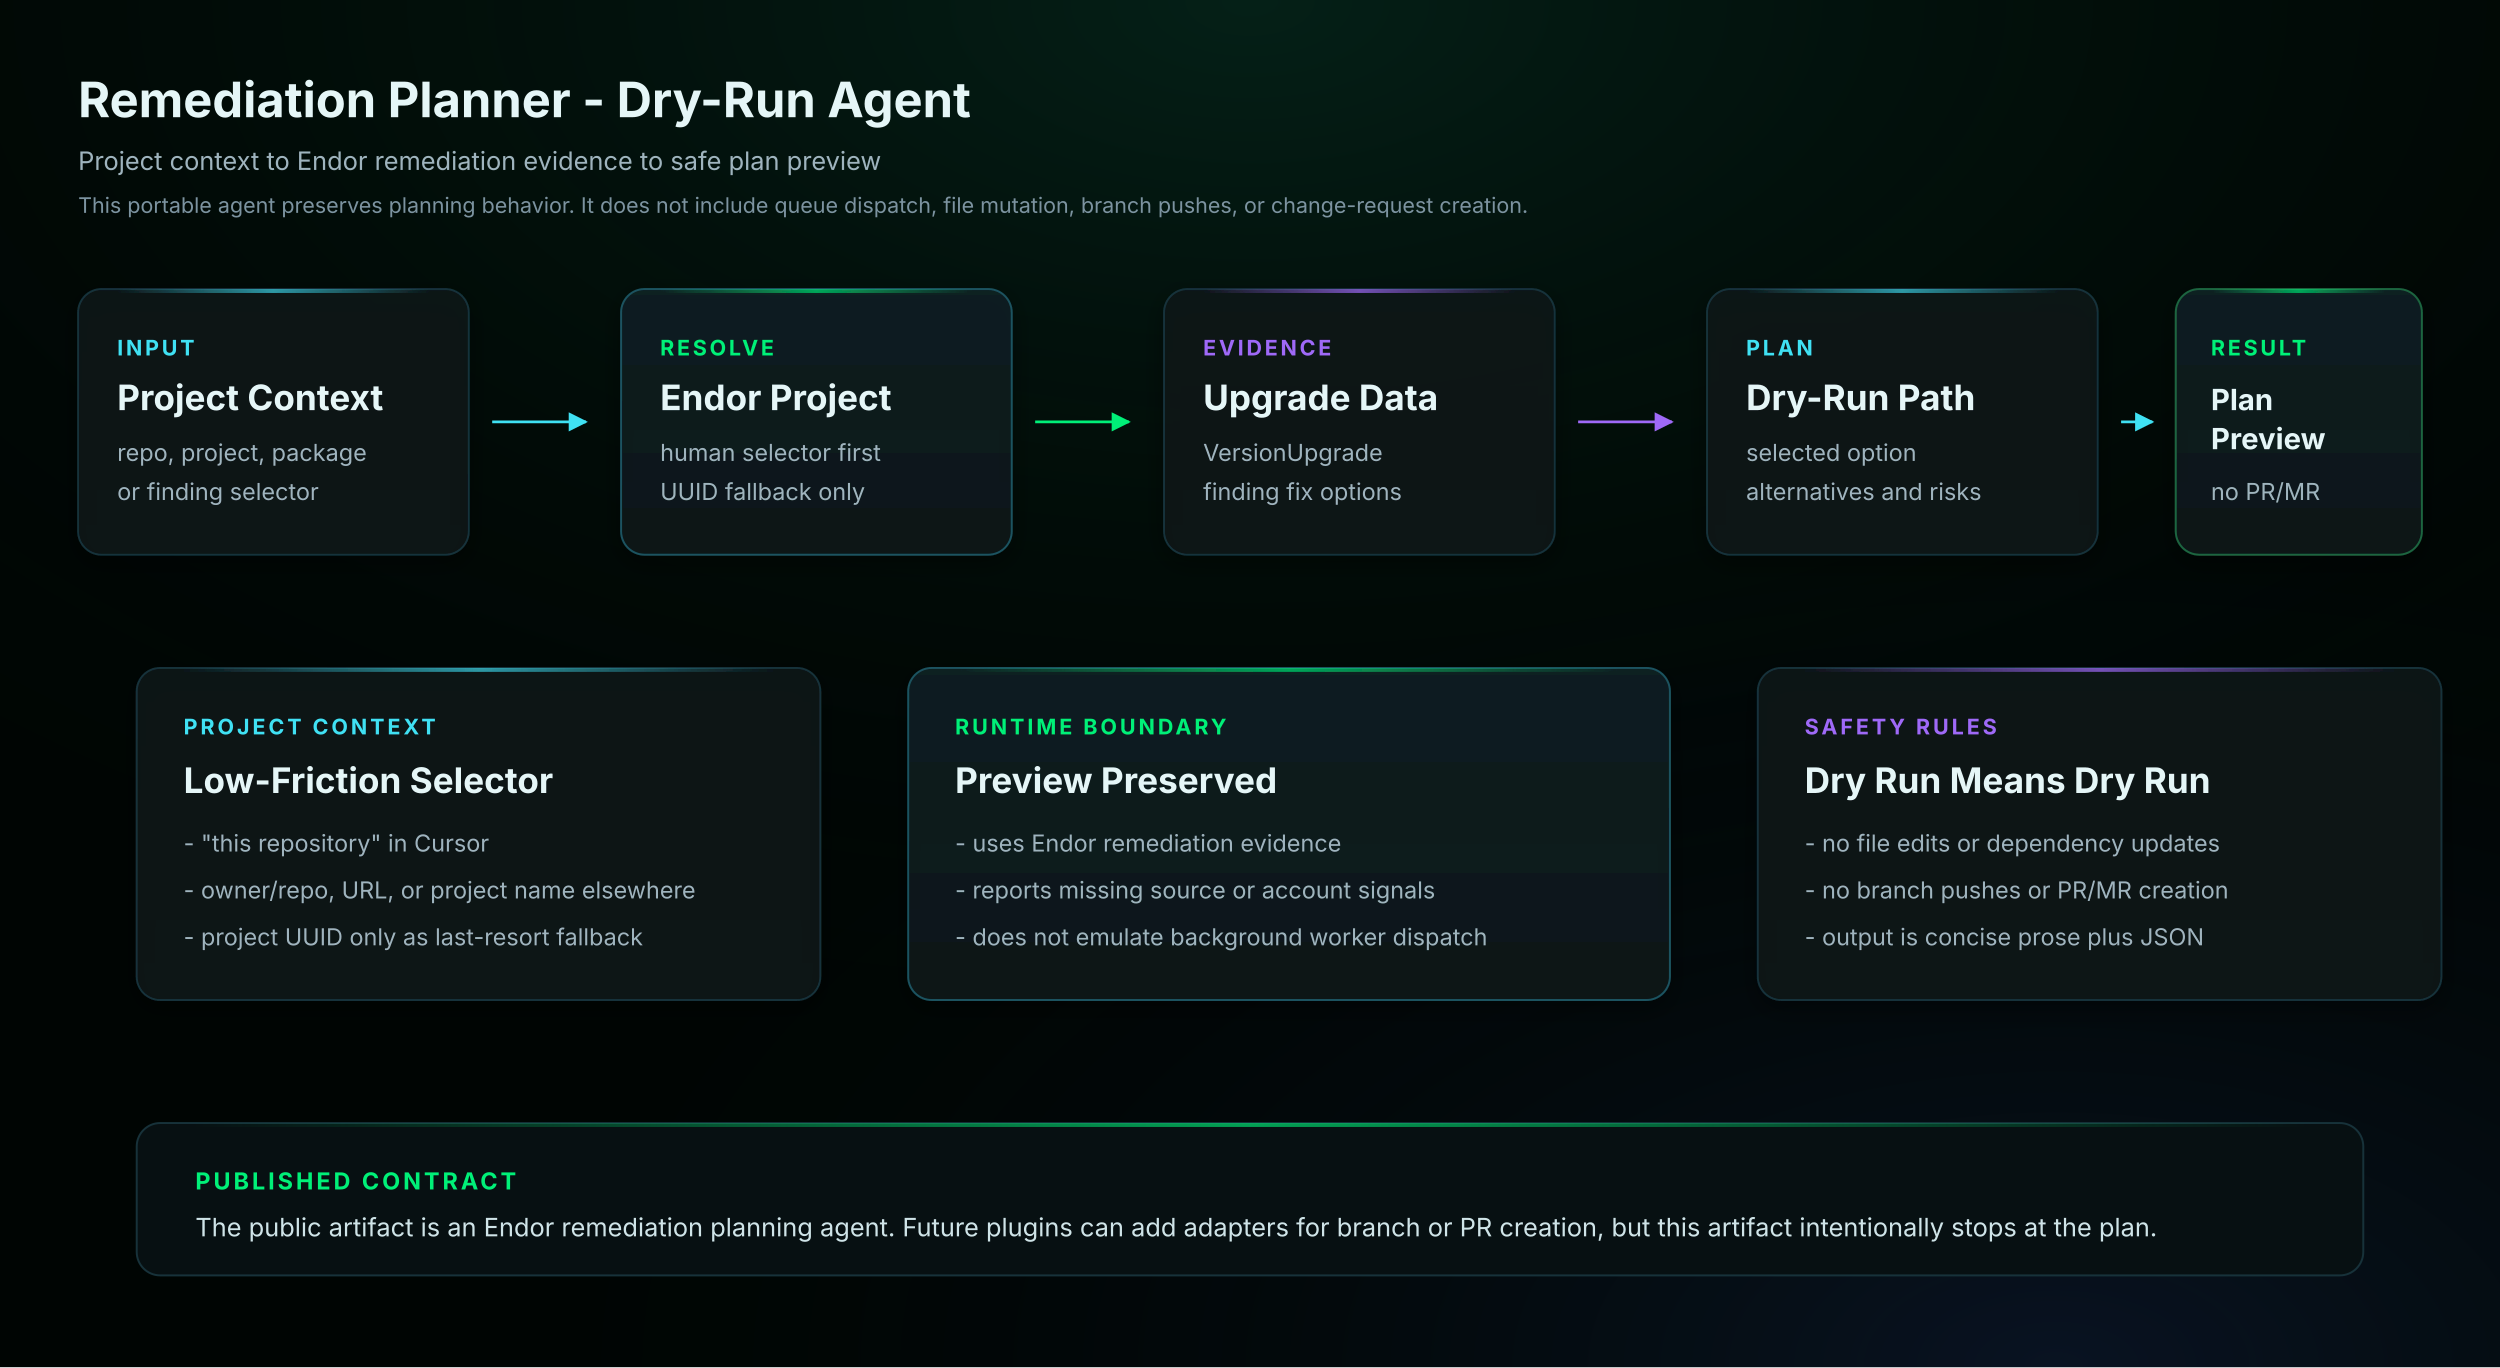
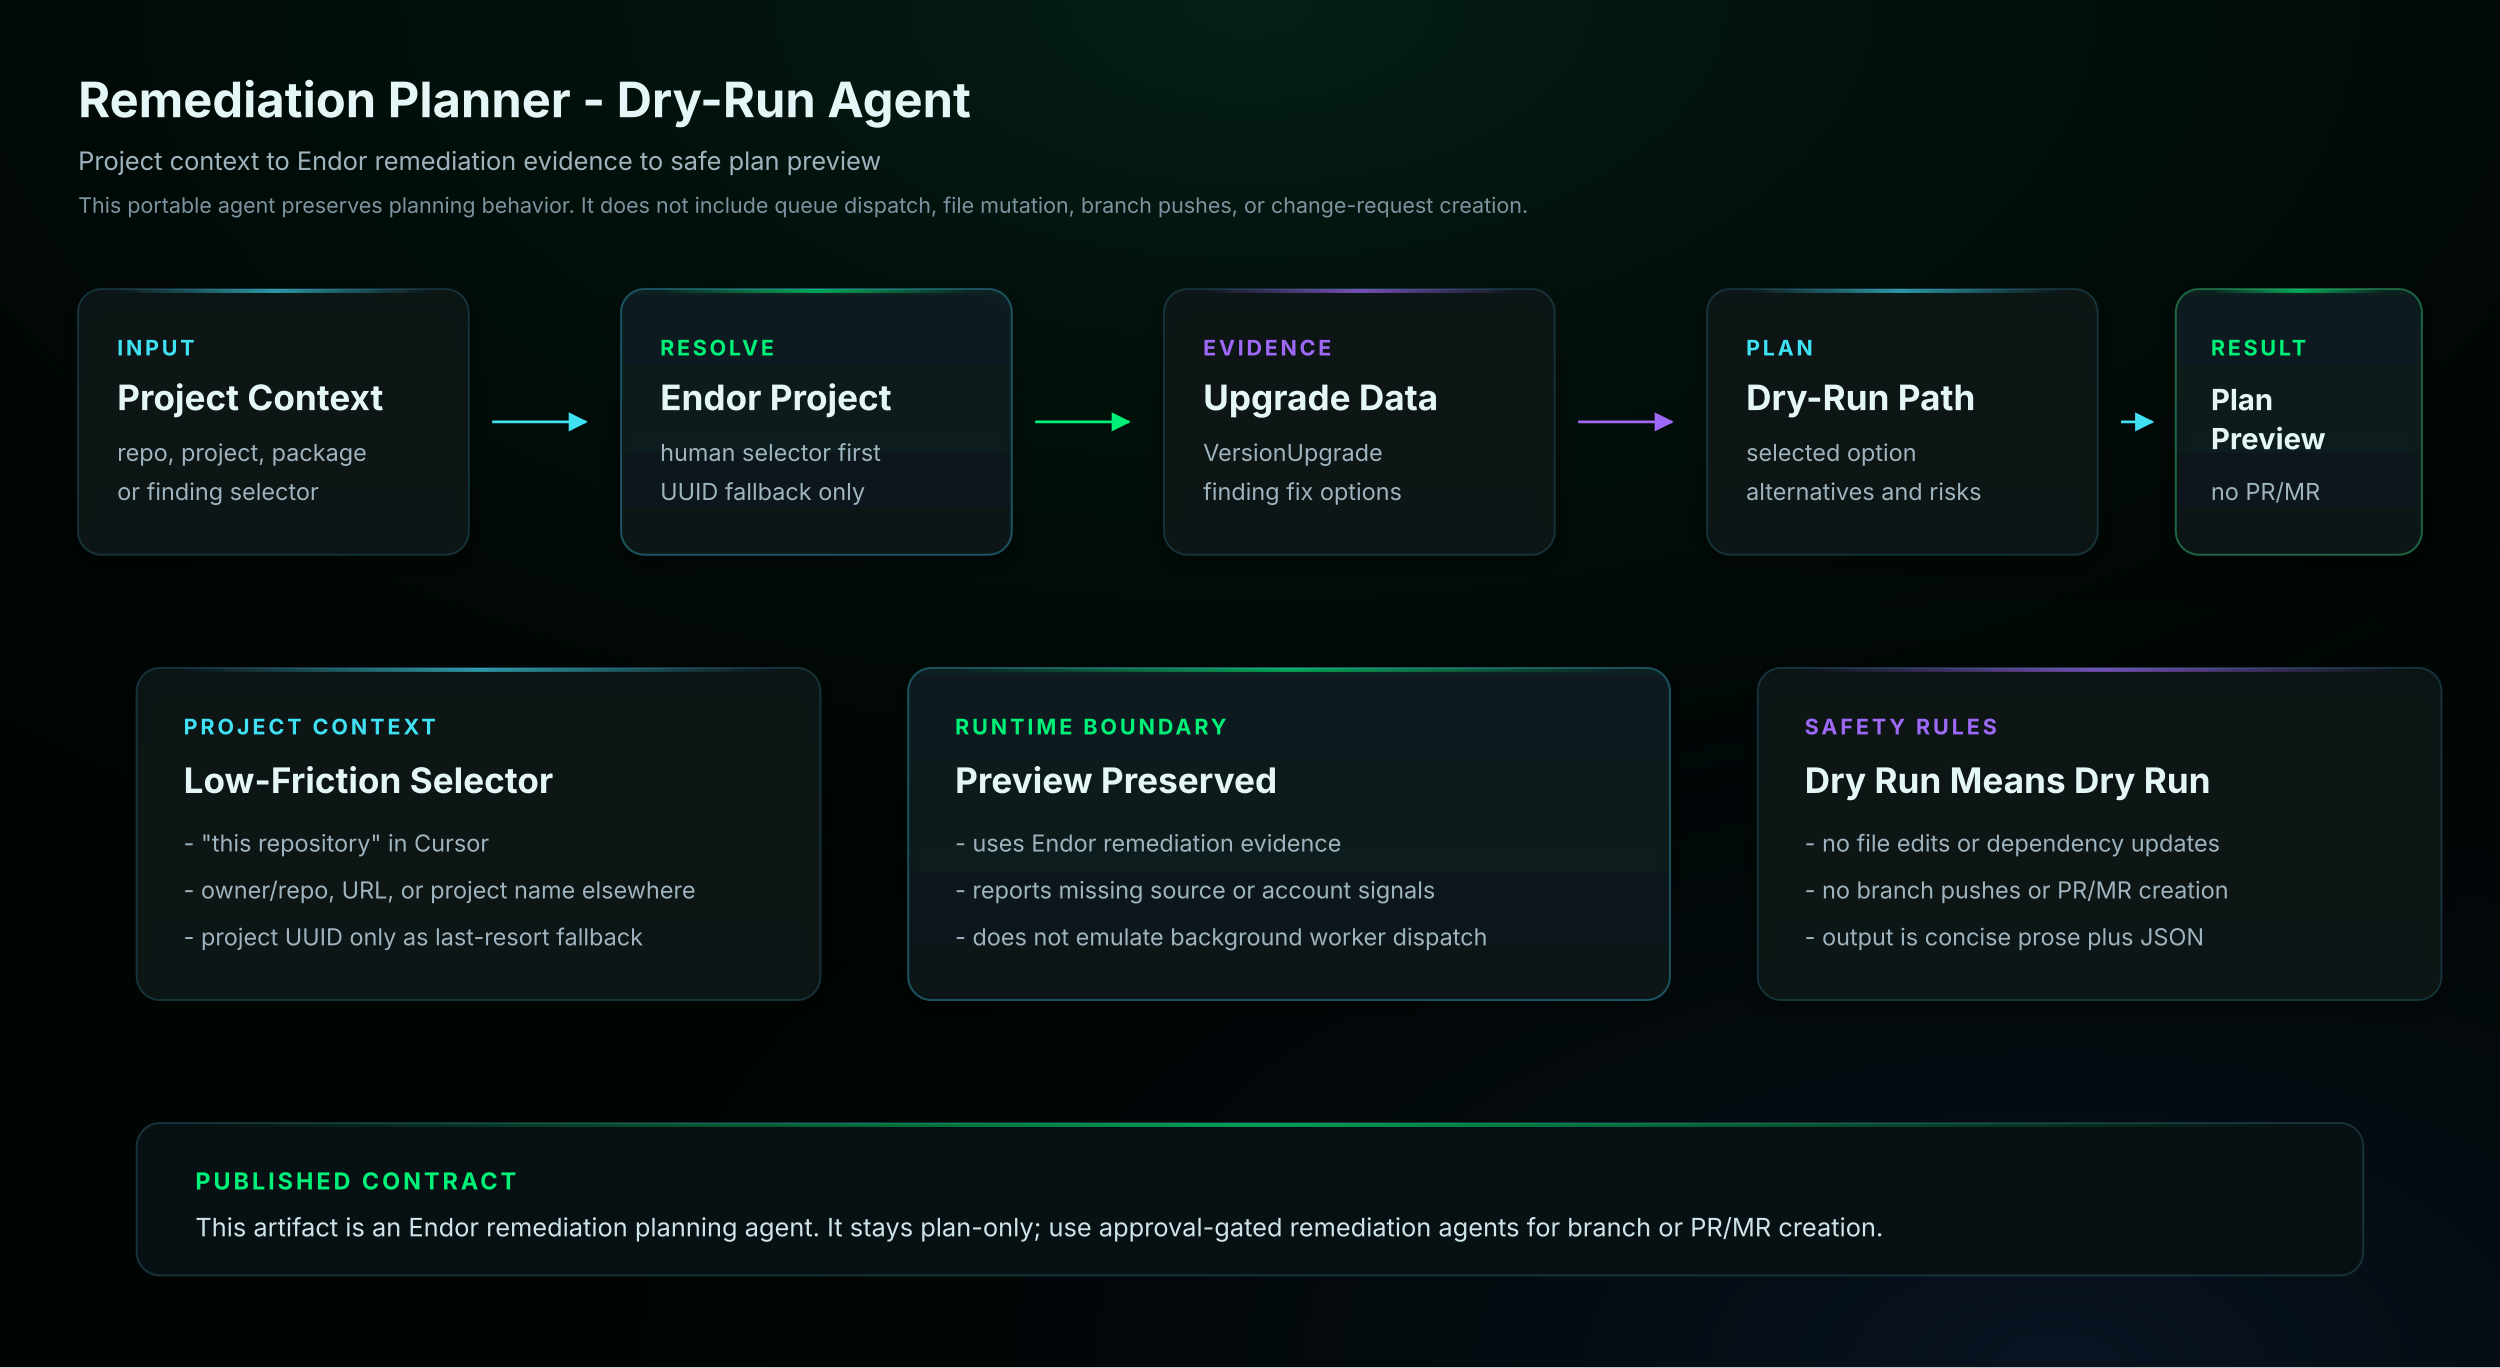
<svg xmlns="http://www.w3.org/2000/svg" viewBox="0 0 1280 700" font-family="-apple-system, BlinkMacSystemFont, 'Segoe UI', Inter, Geist, sans-serif">
  <defs>
    <radialGradient id="bgGlow" cx="50%" cy="0%" r="80%">
      <stop offset="0%" stop-color="#0a3d2c" stop-opacity="0.48" />
      <stop offset="100%" stop-color="#000503" stop-opacity="0" />
    </radialGradient>
    <radialGradient id="bgGlow2" cx="82%" cy="100%" r="65%">
      <stop offset="0%" stop-color="#1a2f5e" stop-opacity="0.34" />
      <stop offset="100%" stop-color="#000503" stop-opacity="0" />
    </radialGradient>
    <linearGradient id="cardGlass" x1="0%" y1="0%" x2="0%" y2="100%">
      <stop offset="0%" stop-color="#0d1518" stop-opacity="0.94" />
      <stop offset="100%" stop-color="#0a1112" stop-opacity="0.97" />
    </linearGradient>
    <linearGradient id="cardGlassActive" x1="0%" y1="0%" x2="0%" y2="100%">
      <stop offset="0%" stop-color="#0e2023" stop-opacity="0.96" />
      <stop offset="100%" stop-color="#091517" stop-opacity="0.98" />
    </linearGradient>
    <linearGradient id="hairline" x1="0%" y1="0%" x2="100%" y2="0%">
      <stop offset="0%" stop-color="#3fe1f3" stop-opacity="0" />
      <stop offset="50%" stop-color="#3fe1f3" stop-opacity="0.64" />
      <stop offset="100%" stop-color="#3fe1f3" stop-opacity="0" />
    </linearGradient>
    <linearGradient id="hairlineGreen" x1="0%" y1="0%" x2="100%" y2="0%">
      <stop offset="0%" stop-color="#00f078" stop-opacity="0" />
      <stop offset="50%" stop-color="#00f078" stop-opacity="0.64" />
      <stop offset="100%" stop-color="#00f078" stop-opacity="0" />
    </linearGradient>
    <linearGradient id="hairlinePurple" x1="0%" y1="0%" x2="100%" y2="0%">
      <stop offset="0%" stop-color="#9f69f7" stop-opacity="0" />
      <stop offset="50%" stop-color="#9f69f7" stop-opacity="0.70" />
      <stop offset="100%" stop-color="#9f69f7" stop-opacity="0" />
    </linearGradient>
    <filter id="cardShadow" x="-10%" y="-10%" width="120%" height="130%">
      <feGaussianBlur in="SourceAlpha" stdDeviation="6" />
      <feOffset dx="0" dy="4" />
      <feComponentTransfer>
        <feFuncA type="linear" slope="0.42" />
      </feComponentTransfer>
      <feMerge>
        <feMergeNode />
        <feMergeNode in="SourceGraphic" />
      </feMerge>
    </filter>
    <marker id="arrowCyan" viewBox="0 0 10 10" refX="9" refY="5" markerWidth="7" markerHeight="7" orient="auto-start-reverse">
      <path d="M 0 0 L 10 5 L 0 10 z" fill="#3fe1f3" />
    </marker>
    <marker id="arrowGreen" viewBox="0 0 10 10" refX="9" refY="5" markerWidth="7" markerHeight="7" orient="auto-start-reverse">
      <path d="M 0 0 L 10 5 L 0 10 z" fill="#00f078" />
    </marker>
    <marker id="arrowPurple" viewBox="0 0 10 10" refX="9" refY="5" markerWidth="7" markerHeight="7" orient="auto-start-reverse">
      <path d="M 0 0 L 10 5 L 0 10 z" fill="#9f69f7" />
    </marker>
  </defs>
  <rect width="1280" height="700" fill="#000503" />
  <rect width="1280" height="700" fill="url(#bgGlow)" />
  <rect width="1280" height="700" fill="url(#bgGlow2)" />
  <g transform="translate(40, 34)">
    <text x="0" y="26" font-size="25" font-weight="700" fill="#e5f6f7">Remediation Planner - Dry-Run Agent</text>
    <text x="0" y="53" font-size="13" fill="#9fb4be">Project context to Endor remediation evidence to safe plan preview</text>
    <text x="0" y="75" font-size="11" fill="#7c93a0">This portable agent preserves planning behavior. It does not include queue dispatch, file mutation, branch pushes, or change-request creation.</text>
  </g>
  <g transform="translate(40, 148)">
    <g filter="url(#cardShadow)">
      <rect width="200" height="136" rx="12" fill="url(#cardGlass)" stroke="#17323a" />
      <rect x="20" y="0" width="160" height="2" fill="url(#hairline)" />
      <text x="20" y="34" font-size="11" font-weight="700" fill="#3fe1f3" letter-spacing="1.4">INPUT</text>
      <text x="20" y="62" font-size="18" font-weight="700" fill="#e5f6f7">Project Context</text>
      <text x="20" y="88" font-size="12" fill="#9fb4be">repo, project, package</text>
      <text x="20" y="108" font-size="12" fill="#9fb4be">or finding selector</text>
    </g>
    <line x1="212" y1="68" x2="260" y2="68" stroke="#3fe1f3" stroke-width="1.4" marker-end="url(#arrowCyan)" />
    <g transform="translate(278,0)" filter="url(#cardShadow)">
      <rect width="200" height="136" rx="12" fill="url(#cardGlassActive)" stroke="#1c5360" />
      <rect x="20" y="0" width="160" height="2" fill="url(#hairlineGreen)" />
      <text x="20" y="34" font-size="11" font-weight="700" fill="#00f078" letter-spacing="1.4">RESOLVE</text>
      <text x="20" y="62" font-size="18" font-weight="700" fill="#e5f6f7">Endor Project</text>
      <text x="20" y="88" font-size="12" fill="#9fb4be">human selector first</text>
      <text x="20" y="108" font-size="12" fill="#9fb4be">UUID fallback only</text>
    </g>
    <line x1="490" y1="68" x2="538" y2="68" stroke="#00f078" stroke-width="1.4" marker-end="url(#arrowGreen)" />
    <g transform="translate(556,0)" filter="url(#cardShadow)">
      <rect width="200" height="136" rx="12" fill="url(#cardGlass)" stroke="#17323a" />
      <rect x="20" y="0" width="160" height="2" fill="url(#hairlinePurple)" />
      <text x="20" y="34" font-size="11" font-weight="700" fill="#9f69f7" letter-spacing="1.4">EVIDENCE</text>
      <text x="20" y="62" font-size="18" font-weight="700" fill="#e5f6f7">Upgrade Data</text>
      <text x="20" y="88" font-size="12" fill="#9fb4be">VersionUpgrade</text>
      <text x="20" y="108" font-size="12" fill="#9fb4be">finding fix options</text>
    </g>
    <line x1="768" y1="68" x2="816" y2="68" stroke="#9f69f7" stroke-width="1.4" marker-end="url(#arrowPurple)" />
    <g transform="translate(834,0)" filter="url(#cardShadow)">
      <rect width="200" height="136" rx="12" fill="url(#cardGlass)" stroke="#17323a" />
      <rect x="20" y="0" width="160" height="2" fill="url(#hairline)" />
      <text x="20" y="34" font-size="11" font-weight="700" fill="#3fe1f3" letter-spacing="1.4">PLAN</text>
      <text x="20" y="62" font-size="18" font-weight="700" fill="#e5f6f7">Dry-Run Path</text>
      <text x="20" y="88" font-size="12" fill="#9fb4be">selected option</text>
      <text x="20" y="108" font-size="12" fill="#9fb4be">alternatives and risks</text>
    </g>
    <line x1="1046" y1="68" x2="1062" y2="68" stroke="#3fe1f3" stroke-width="1.4" marker-end="url(#arrowCyan)" />
    <g transform="translate(1074,0)" filter="url(#cardShadow)">
      <rect width="126" height="136" rx="12" fill="url(#cardGlassActive)" stroke="#1f6540" />
      <rect x="18" y="0" width="90" height="2" fill="url(#hairlineGreen)" />
      <text x="18" y="34" font-size="11" font-weight="700" fill="#00f078" letter-spacing="1.4">RESULT</text>
      <text x="18" y="62" font-size="15" font-weight="700" fill="#e5f6f7">Plan</text>
      <text x="18" y="82" font-size="15" font-weight="700" fill="#e5f6f7">Preview</text>
      <text x="18" y="108" font-size="12" fill="#9fb4be">no PR/MR</text>
    </g>
  </g>
  <g transform="translate(70, 342)">
    <g filter="url(#cardShadow)">
      <rect width="350" height="170" rx="12" fill="url(#cardGlass)" stroke="#17323a" />
      <rect x="24" y="0" width="302" height="2" fill="url(#hairline)" />
      <text x="24" y="34" font-size="11" font-weight="700" fill="#3fe1f3" letter-spacing="1.5">PROJECT CONTEXT</text>
      <text x="24" y="64" font-size="18" font-weight="700" fill="#e5f6f7">Low-Friction Selector</text>
      <text x="24" y="94" font-size="12" fill="#9fb4be">- "this repository" in Cursor</text>
      <text x="24" y="118" font-size="12" fill="#9fb4be">- owner/repo, URL, or project name elsewhere</text>
      <text x="24" y="142" font-size="12" fill="#9fb4be">- project UUID only as last-resort fallback</text>
    </g>
    <g transform="translate(395,0)" filter="url(#cardShadow)">
      <rect width="390" height="170" rx="12" fill="url(#cardGlassActive)" stroke="#1c5360" />
      <rect x="24" y="0" width="342" height="2" fill="url(#hairlineGreen)" />
      <text x="24" y="34" font-size="11" font-weight="700" fill="#00f078" letter-spacing="1.5">RUNTIME BOUNDARY</text>
      <text x="24" y="64" font-size="18" font-weight="700" fill="#e5f6f7">Preview Preserved</text>
      <text x="24" y="94" font-size="12" fill="#9fb4be">- uses Endor remediation evidence</text>
      <text x="24" y="118" font-size="12" fill="#9fb4be">- reports missing source or account signals</text>
      <text x="24" y="142" font-size="12" fill="#9fb4be">- does not emulate background worker dispatch</text>
    </g>
    <g transform="translate(830,0)" filter="url(#cardShadow)">
      <rect width="350" height="170" rx="12" fill="url(#cardGlass)" stroke="#17323a" />
      <rect x="24" y="0" width="302" height="2" fill="url(#hairlinePurple)" />
      <text x="24" y="34" font-size="11" font-weight="700" fill="#9f69f7" letter-spacing="1.5">SAFETY RULES</text>
      <text x="24" y="64" font-size="18" font-weight="700" fill="#e5f6f7">Dry Run Means Dry Run</text>
      <text x="24" y="94" font-size="12" fill="#9fb4be">- no file edits or dependency updates</text>
      <text x="24" y="118" font-size="12" fill="#9fb4be">- no branch pushes or PR/MR creation</text>
      <text x="24" y="142" font-size="12" fill="#9fb4be">- output is concise prose plus JSON</text>
    </g>
  </g>
  <g transform="translate(70, 575)">
    <rect width="1140" height="78" rx="12" fill="#071012" stroke="#17323a" />
    <rect x="30" y="0" width="1080" height="2" fill="url(#hairlineGreen)" />
    <text x="30" y="34" font-size="12" font-weight="700" fill="#00f078" letter-spacing="1.5">PUBLISHED CONTRACT</text>
-     <text x="30" y="58" font-size="13" fill="#cfe4e8">The public artifact is an Endor remediation planning agent. Future plugins can add adapters for branch or PR creation, but this artifact intentionally stops at the plan.</text>
+     <text x="30" y="58" font-size="13" fill="#cfe4e8">This artifact is an Endor remediation planning agent. It stays plan-only; use approval-gated remediation agents for branch or PR/MR creation.</text>
  </g>
</svg>
